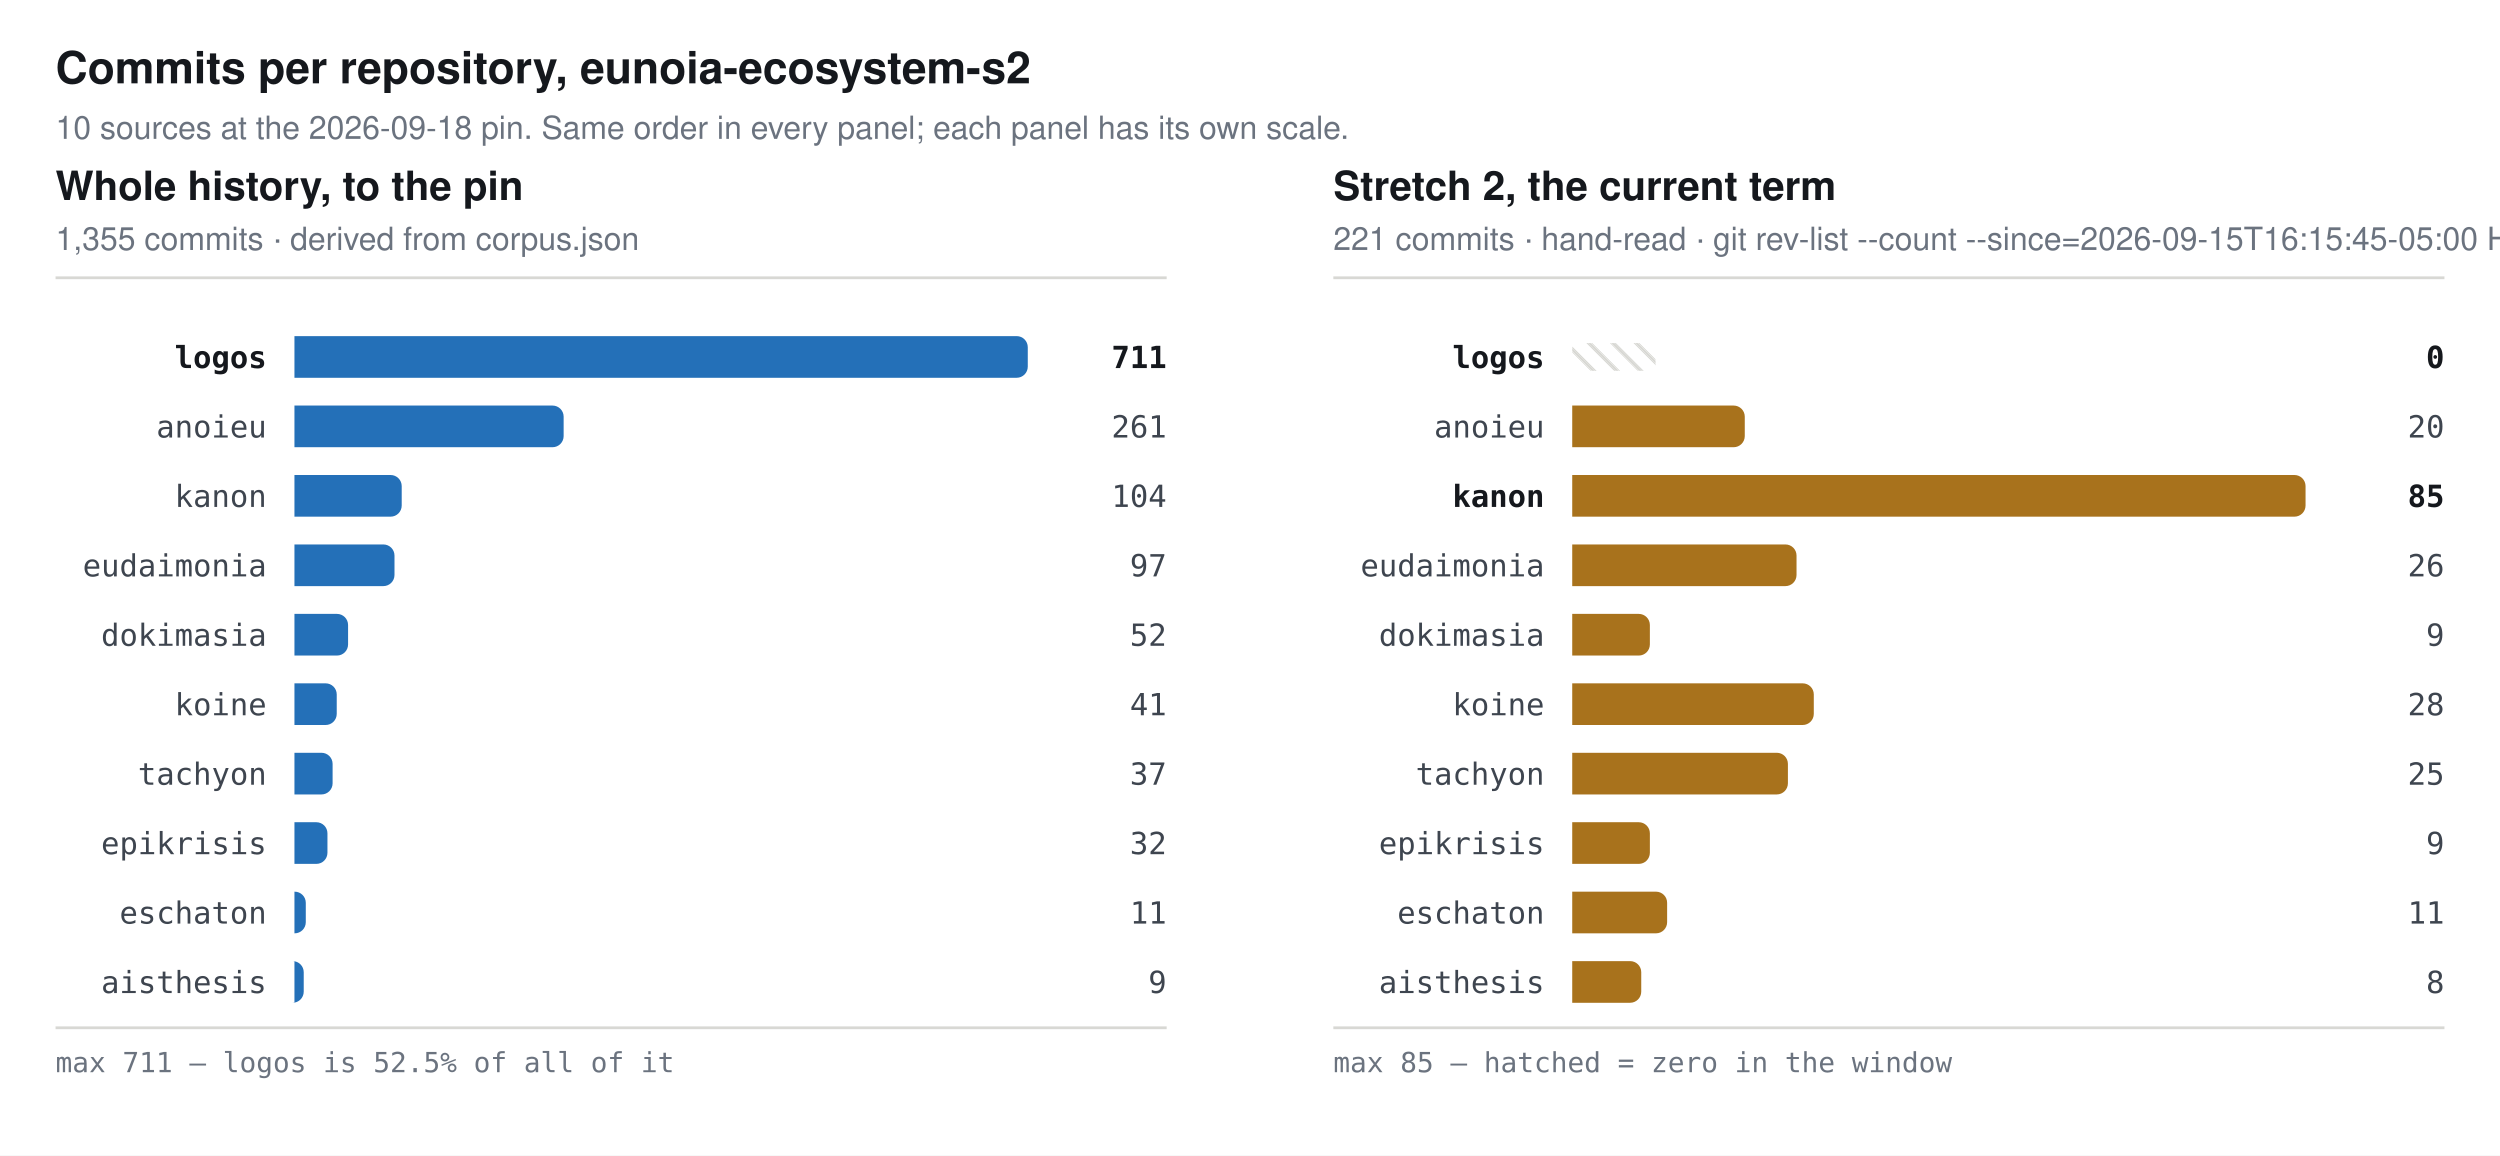
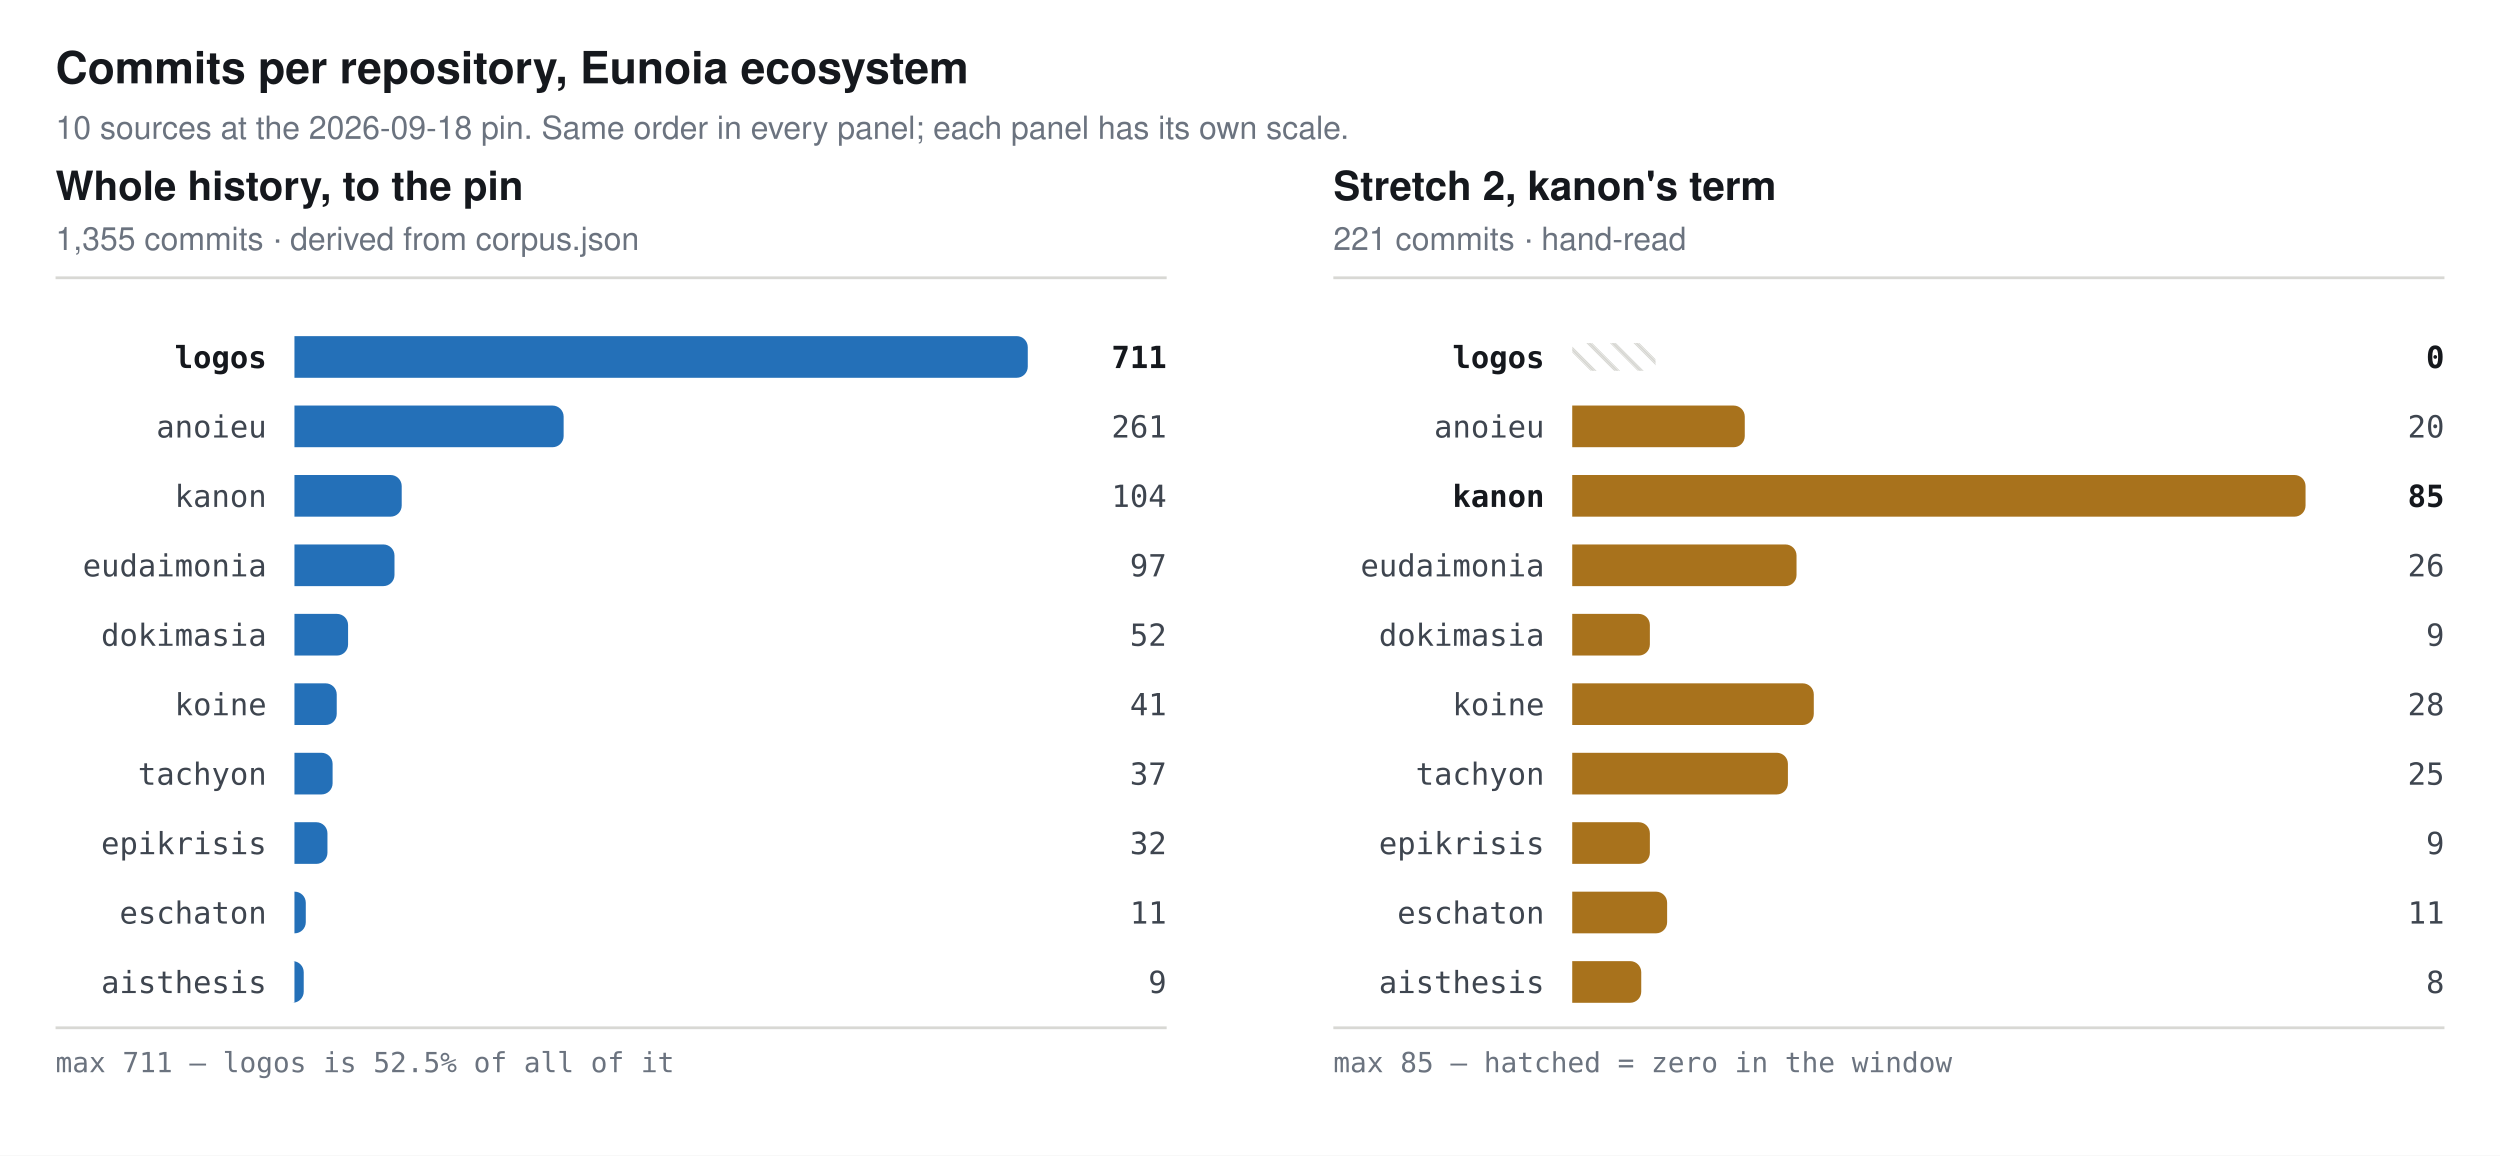
- <svg xmlns="http://www.w3.org/2000/svg" viewBox="0 0 900 416" width="900" height="416" role="img" aria-label="Commits per repository. Whole history: logos 711, anoieu 261, kanon 104, eudaimonia 97, dokimasia 52, koine 41, tachyon 37, epikrisis 32, eschaton 11, aisthesis 9 — 1,355 total. Stretch 2, the current term: logos 0, anoieu 20, kanon 85, eudaimonia 26, dokimasia 9, koine 28, tachyon 25, epikrisis 9, eschaton 11, aisthesis 8 — 221 total.">
+ <svg xmlns="http://www.w3.org/2000/svg" viewBox="0 0 900 416" width="900" height="416" role="img" aria-label="Commits per repository. Whole history: logos 711, anoieu 261, kanon 104, eudaimonia 97, dokimasia 52, koine 41, tachyon 37, epikrisis 32, eschaton 11, aisthesis 9 — 1,355 total.  Stretch 2, kanon's term: logos 0, anoieu 20, kanon 85, eudaimonia 26, dokimasia 9, koine 28, tachyon 25, epikrisis 9, eschaton 11, aisthesis 8 — 221 total.">
  <defs>
    <pattern id="hatch" width="6" height="6" patternTransform="rotate(135)" patternUnits="userSpaceOnUse">
      <line x1="0" y1="0" x2="0" y2="6" stroke="#d8d8d4" stroke-width="3" />
    </pattern>
  </defs>
  <rect width="900" height="416" fill="#ffffff" />
-   <text x="20" y="30" font-family="-apple-system,BlinkMacSystemFont,Segoe UI,Helvetica,Arial,sans-serif" font-size="16" font-weight="600" fill="#15181d">Commits per repository, eunoia-ecosystem-s2</text>
+   <text x="20" y="30" font-family="-apple-system,BlinkMacSystemFont,Segoe UI,Helvetica,Arial,sans-serif" font-size="16" font-weight="600" fill="#15181d">Commits per repository, Eunoia ecosystem</text>
  <text x="20" y="50" font-family="-apple-system,BlinkMacSystemFont,Segoe UI,Helvetica,Arial,sans-serif" font-size="11.5" fill="#6b737f">10 sources at the 2026-09-18 pin. Same order in every panel; each panel has its own scale.</text>
  <text x="20" y="72" font-family="-apple-system,BlinkMacSystemFont,Segoe UI,Helvetica,Arial,sans-serif" font-size="14.5" font-weight="600" fill="#15181d">Whole history, to the pin</text>
  <text x="20" y="90" font-family="-apple-system,BlinkMacSystemFont,Segoe UI,Helvetica,Arial,sans-serif" font-size="11.5" fill="#6b737f">1,355 commits · derived from corpus.json</text>
  <line x1="20" y1="100" x2="420" y2="100" stroke="#d8d8d4" stroke-width="1" />
  <text x="96" y="132.5" text-anchor="end" font-family="ui-monospace,SFMono-Regular,Menlo,Consolas,monospace" font-size="11" fill="#15181d" font-weight="600">logos</text>
  <path d="M106 121.0 h260.0 a4 4 0 0 1 4 4 v7 a4 4 0 0 1 -4 4 h-260.0 z" fill="#2470B8" />
  <text x="420" y="132.5" text-anchor="end" font-family="ui-monospace,SFMono-Regular,Menlo,Consolas,monospace" font-size="11" fill="#15181d" font-weight="600">711</text>
  <text x="96" y="157.5" text-anchor="end" font-family="ui-monospace,SFMono-Regular,Menlo,Consolas,monospace" font-size="11" fill="#3e454f">anoieu</text>
  <path d="M106 146.0 h92.911 a4 4 0 0 1 4 4 v7 a4 4 0 0 1 -4 4 h-92.911 z" fill="#2470B8" />
  <text x="420" y="157.5" text-anchor="end" font-family="ui-monospace,SFMono-Regular,Menlo,Consolas,monospace" font-size="11" fill="#3e454f">261</text>
  <text x="96" y="182.5" text-anchor="end" font-family="ui-monospace,SFMono-Regular,Menlo,Consolas,monospace" font-size="11" fill="#3e454f">kanon</text>
  <path d="M106 171.0 h34.616 a4 4 0 0 1 4 4 v7 a4 4 0 0 1 -4 4 h-34.616 z" fill="#2470B8" />
  <text x="420" y="182.5" text-anchor="end" font-family="ui-monospace,SFMono-Regular,Menlo,Consolas,monospace" font-size="11" fill="#3e454f">104</text>
  <text x="96" y="207.5" text-anchor="end" font-family="ui-monospace,SFMono-Regular,Menlo,Consolas,monospace" font-size="11" fill="#3e454f">eudaimonia</text>
  <path d="M106 196.0 h32.017 a4 4 0 0 1 4 4 v7 a4 4 0 0 1 -4 4 h-32.017 z" fill="#2470B8" />
  <text x="420" y="207.5" text-anchor="end" font-family="ui-monospace,SFMono-Regular,Menlo,Consolas,monospace" font-size="11" fill="#3e454f">97</text>
  <text x="96" y="232.5" text-anchor="end" font-family="ui-monospace,SFMono-Regular,Menlo,Consolas,monospace" font-size="11" fill="#3e454f">dokimasia</text>
  <path d="M106 221.0 h15.308 a4 4 0 0 1 4 4 v7 a4 4 0 0 1 -4 4 h-15.308 z" fill="#2470B8" />
  <text x="420" y="232.5" text-anchor="end" font-family="ui-monospace,SFMono-Regular,Menlo,Consolas,monospace" font-size="11" fill="#3e454f">52</text>
  <text x="96" y="257.5" text-anchor="end" font-family="ui-monospace,SFMono-Regular,Menlo,Consolas,monospace" font-size="11" fill="#3e454f">koine</text>
  <path d="M106 246.0 h11.224 a4 4 0 0 1 4 4 v7 a4 4 0 0 1 -4 4 h-11.224 z" fill="#2470B8" />
  <text x="420" y="257.5" text-anchor="end" font-family="ui-monospace,SFMono-Regular,Menlo,Consolas,monospace" font-size="11" fill="#3e454f">41</text>
  <text x="96" y="282.5" text-anchor="end" font-family="ui-monospace,SFMono-Regular,Menlo,Consolas,monospace" font-size="11" fill="#3e454f">tachyon</text>
  <path d="M106 271.0 h9.738 a4 4 0 0 1 4 4 v7 a4 4 0 0 1 -4 4 h-9.738 z" fill="#2470B8" />
  <text x="420" y="282.5" text-anchor="end" font-family="ui-monospace,SFMono-Regular,Menlo,Consolas,monospace" font-size="11" fill="#3e454f">37</text>
  <text x="96" y="307.5" text-anchor="end" font-family="ui-monospace,SFMono-Regular,Menlo,Consolas,monospace" font-size="11" fill="#3e454f">epikrisis</text>
  <path d="M106 296.0 h7.882 a4 4 0 0 1 4 4 v7 a4 4 0 0 1 -4 4 h-7.882 z" fill="#2470B8" />
  <text x="420" y="307.5" text-anchor="end" font-family="ui-monospace,SFMono-Regular,Menlo,Consolas,monospace" font-size="11" fill="#3e454f">32</text>
  <text x="96" y="332.5" text-anchor="end" font-family="ui-monospace,SFMono-Regular,Menlo,Consolas,monospace" font-size="11" fill="#3e454f">eschaton</text>
  <path d="M106 321.0 h0.084 a4 4 0 0 1 4 4 v7 a4 4 0 0 1 -4 4 h-0.084 z" fill="#2470B8" />
  <text x="420" y="332.5" text-anchor="end" font-family="ui-monospace,SFMono-Regular,Menlo,Consolas,monospace" font-size="11" fill="#3e454f">11</text>
  <text x="96" y="357.5" text-anchor="end" font-family="ui-monospace,SFMono-Regular,Menlo,Consolas,monospace" font-size="11" fill="#3e454f">aisthesis</text>
  <path d="M106 346.0 h-0.658 a4 4 0 0 1 4 4 v7 a4 4 0 0 1 -4 4 h0.658 z" fill="#2470B8" />
  <text x="420" y="357.5" text-anchor="end" font-family="ui-monospace,SFMono-Regular,Menlo,Consolas,monospace" font-size="11" fill="#3e454f">9</text>
  <line x1="20" y1="370" x2="420" y2="370" stroke="#d8d8d4" stroke-width="1" />
  <text x="20" y="386" font-family="ui-monospace,SFMono-Regular,Menlo,Consolas,monospace" font-size="10" fill="#6b737f">max 711 — logos is 52.5% of all of it</text>
-   <text x="480" y="72" font-family="-apple-system,BlinkMacSystemFont,Segoe UI,Helvetica,Arial,sans-serif" font-size="14.5" font-weight="600" fill="#15181d">Stretch 2, the current term</text>
-   <text x="480" y="90" font-family="-apple-system,BlinkMacSystemFont,Segoe UI,Helvetica,Arial,sans-serif" font-size="11.5" fill="#6b737f">221 commits · hand-read · git rev-list --count --since=2026-09-15T16:15:45-05:00 HEAD</text>
+   <text x="480" y="72" font-family="-apple-system,BlinkMacSystemFont,Segoe UI,Helvetica,Arial,sans-serif" font-size="14.5" font-weight="600" fill="#15181d">Stretch 2, kanon's term</text>
+   <text x="480" y="90" font-family="-apple-system,BlinkMacSystemFont,Segoe UI,Helvetica,Arial,sans-serif" font-size="11.5" fill="#6b737f">221 commits · hand-read</text>
  <line x1="480" y1="100" x2="880" y2="100" stroke="#d8d8d4" stroke-width="1" />
  <text x="556" y="132.5" text-anchor="end" font-family="ui-monospace,SFMono-Regular,Menlo,Consolas,monospace" font-size="11" fill="#15181d" font-weight="600">logos</text>
  <rect x="566" y="123.5" width="30" height="10" rx="2" fill="url(#hatch)" />
  <text x="880" y="132.5" text-anchor="end" font-family="ui-monospace,SFMono-Regular,Menlo,Consolas,monospace" font-size="11" fill="#15181d" font-weight="600">0</text>
  <text x="556" y="157.5" text-anchor="end" font-family="ui-monospace,SFMono-Regular,Menlo,Consolas,monospace" font-size="11" fill="#3e454f">anoieu</text>
  <path d="M566 146.0 h58.118 a4 4 0 0 1 4 4 v7 a4 4 0 0 1 -4 4 h-58.118 z" fill="#A8721C" />
  <text x="880" y="157.5" text-anchor="end" font-family="ui-monospace,SFMono-Regular,Menlo,Consolas,monospace" font-size="11" fill="#3e454f">20</text>
  <text x="556" y="182.5" text-anchor="end" font-family="ui-monospace,SFMono-Regular,Menlo,Consolas,monospace" font-size="11" fill="#15181d" font-weight="600">kanon</text>
  <path d="M566 171.0 h260.0 a4 4 0 0 1 4 4 v7 a4 4 0 0 1 -4 4 h-260.0 z" fill="#A8721C" />
  <text x="880" y="182.5" text-anchor="end" font-family="ui-monospace,SFMono-Regular,Menlo,Consolas,monospace" font-size="11" fill="#15181d" font-weight="600">85</text>
  <text x="556" y="207.5" text-anchor="end" font-family="ui-monospace,SFMono-Regular,Menlo,Consolas,monospace" font-size="11" fill="#3e454f">eudaimonia</text>
  <path d="M566 196.0 h76.753 a4 4 0 0 1 4 4 v7 a4 4 0 0 1 -4 4 h-76.753 z" fill="#A8721C" />
  <text x="880" y="207.5" text-anchor="end" font-family="ui-monospace,SFMono-Regular,Menlo,Consolas,monospace" font-size="11" fill="#3e454f">26</text>
  <text x="556" y="232.5" text-anchor="end" font-family="ui-monospace,SFMono-Regular,Menlo,Consolas,monospace" font-size="11" fill="#3e454f">dokimasia</text>
  <path d="M566 221.0 h23.953 a4 4 0 0 1 4 4 v7 a4 4 0 0 1 -4 4 h-23.953 z" fill="#A8721C" />
  <text x="880" y="232.5" text-anchor="end" font-family="ui-monospace,SFMono-Regular,Menlo,Consolas,monospace" font-size="11" fill="#3e454f">9</text>
  <text x="556" y="257.5" text-anchor="end" font-family="ui-monospace,SFMono-Regular,Menlo,Consolas,monospace" font-size="11" fill="#3e454f">koine</text>
  <path d="M566 246.0 h82.965 a4 4 0 0 1 4 4 v7 a4 4 0 0 1 -4 4 h-82.965 z" fill="#A8721C" />
  <text x="880" y="257.5" text-anchor="end" font-family="ui-monospace,SFMono-Regular,Menlo,Consolas,monospace" font-size="11" fill="#3e454f">28</text>
  <text x="556" y="282.5" text-anchor="end" font-family="ui-monospace,SFMono-Regular,Menlo,Consolas,monospace" font-size="11" fill="#3e454f">tachyon</text>
  <path d="M566 271.0 h73.647 a4 4 0 0 1 4 4 v7 a4 4 0 0 1 -4 4 h-73.647 z" fill="#A8721C" />
  <text x="880" y="282.5" text-anchor="end" font-family="ui-monospace,SFMono-Regular,Menlo,Consolas,monospace" font-size="11" fill="#3e454f">25</text>
  <text x="556" y="307.5" text-anchor="end" font-family="ui-monospace,SFMono-Regular,Menlo,Consolas,monospace" font-size="11" fill="#3e454f">epikrisis</text>
  <path d="M566 296.0 h23.953 a4 4 0 0 1 4 4 v7 a4 4 0 0 1 -4 4 h-23.953 z" fill="#A8721C" />
  <text x="880" y="307.5" text-anchor="end" font-family="ui-monospace,SFMono-Regular,Menlo,Consolas,monospace" font-size="11" fill="#3e454f">9</text>
  <text x="556" y="332.5" text-anchor="end" font-family="ui-monospace,SFMono-Regular,Menlo,Consolas,monospace" font-size="11" fill="#3e454f">eschaton</text>
  <path d="M566 321.0 h30.165 a4 4 0 0 1 4 4 v7 a4 4 0 0 1 -4 4 h-30.165 z" fill="#A8721C" />
  <text x="880" y="332.5" text-anchor="end" font-family="ui-monospace,SFMono-Regular,Menlo,Consolas,monospace" font-size="11" fill="#3e454f">11</text>
  <text x="556" y="357.5" text-anchor="end" font-family="ui-monospace,SFMono-Regular,Menlo,Consolas,monospace" font-size="11" fill="#3e454f">aisthesis</text>
  <path d="M566 346.0 h20.847 a4 4 0 0 1 4 4 v7 a4 4 0 0 1 -4 4 h-20.847 z" fill="#A8721C" />
  <text x="880" y="357.5" text-anchor="end" font-family="ui-monospace,SFMono-Regular,Menlo,Consolas,monospace" font-size="11" fill="#3e454f">8</text>
  <line x1="480" y1="370" x2="880" y2="370" stroke="#d8d8d4" stroke-width="1" />
  <text x="480" y="386" font-family="ui-monospace,SFMono-Regular,Menlo,Consolas,monospace" font-size="10" fill="#6b737f">max 85 — hatched = zero in the window</text>
</svg>
